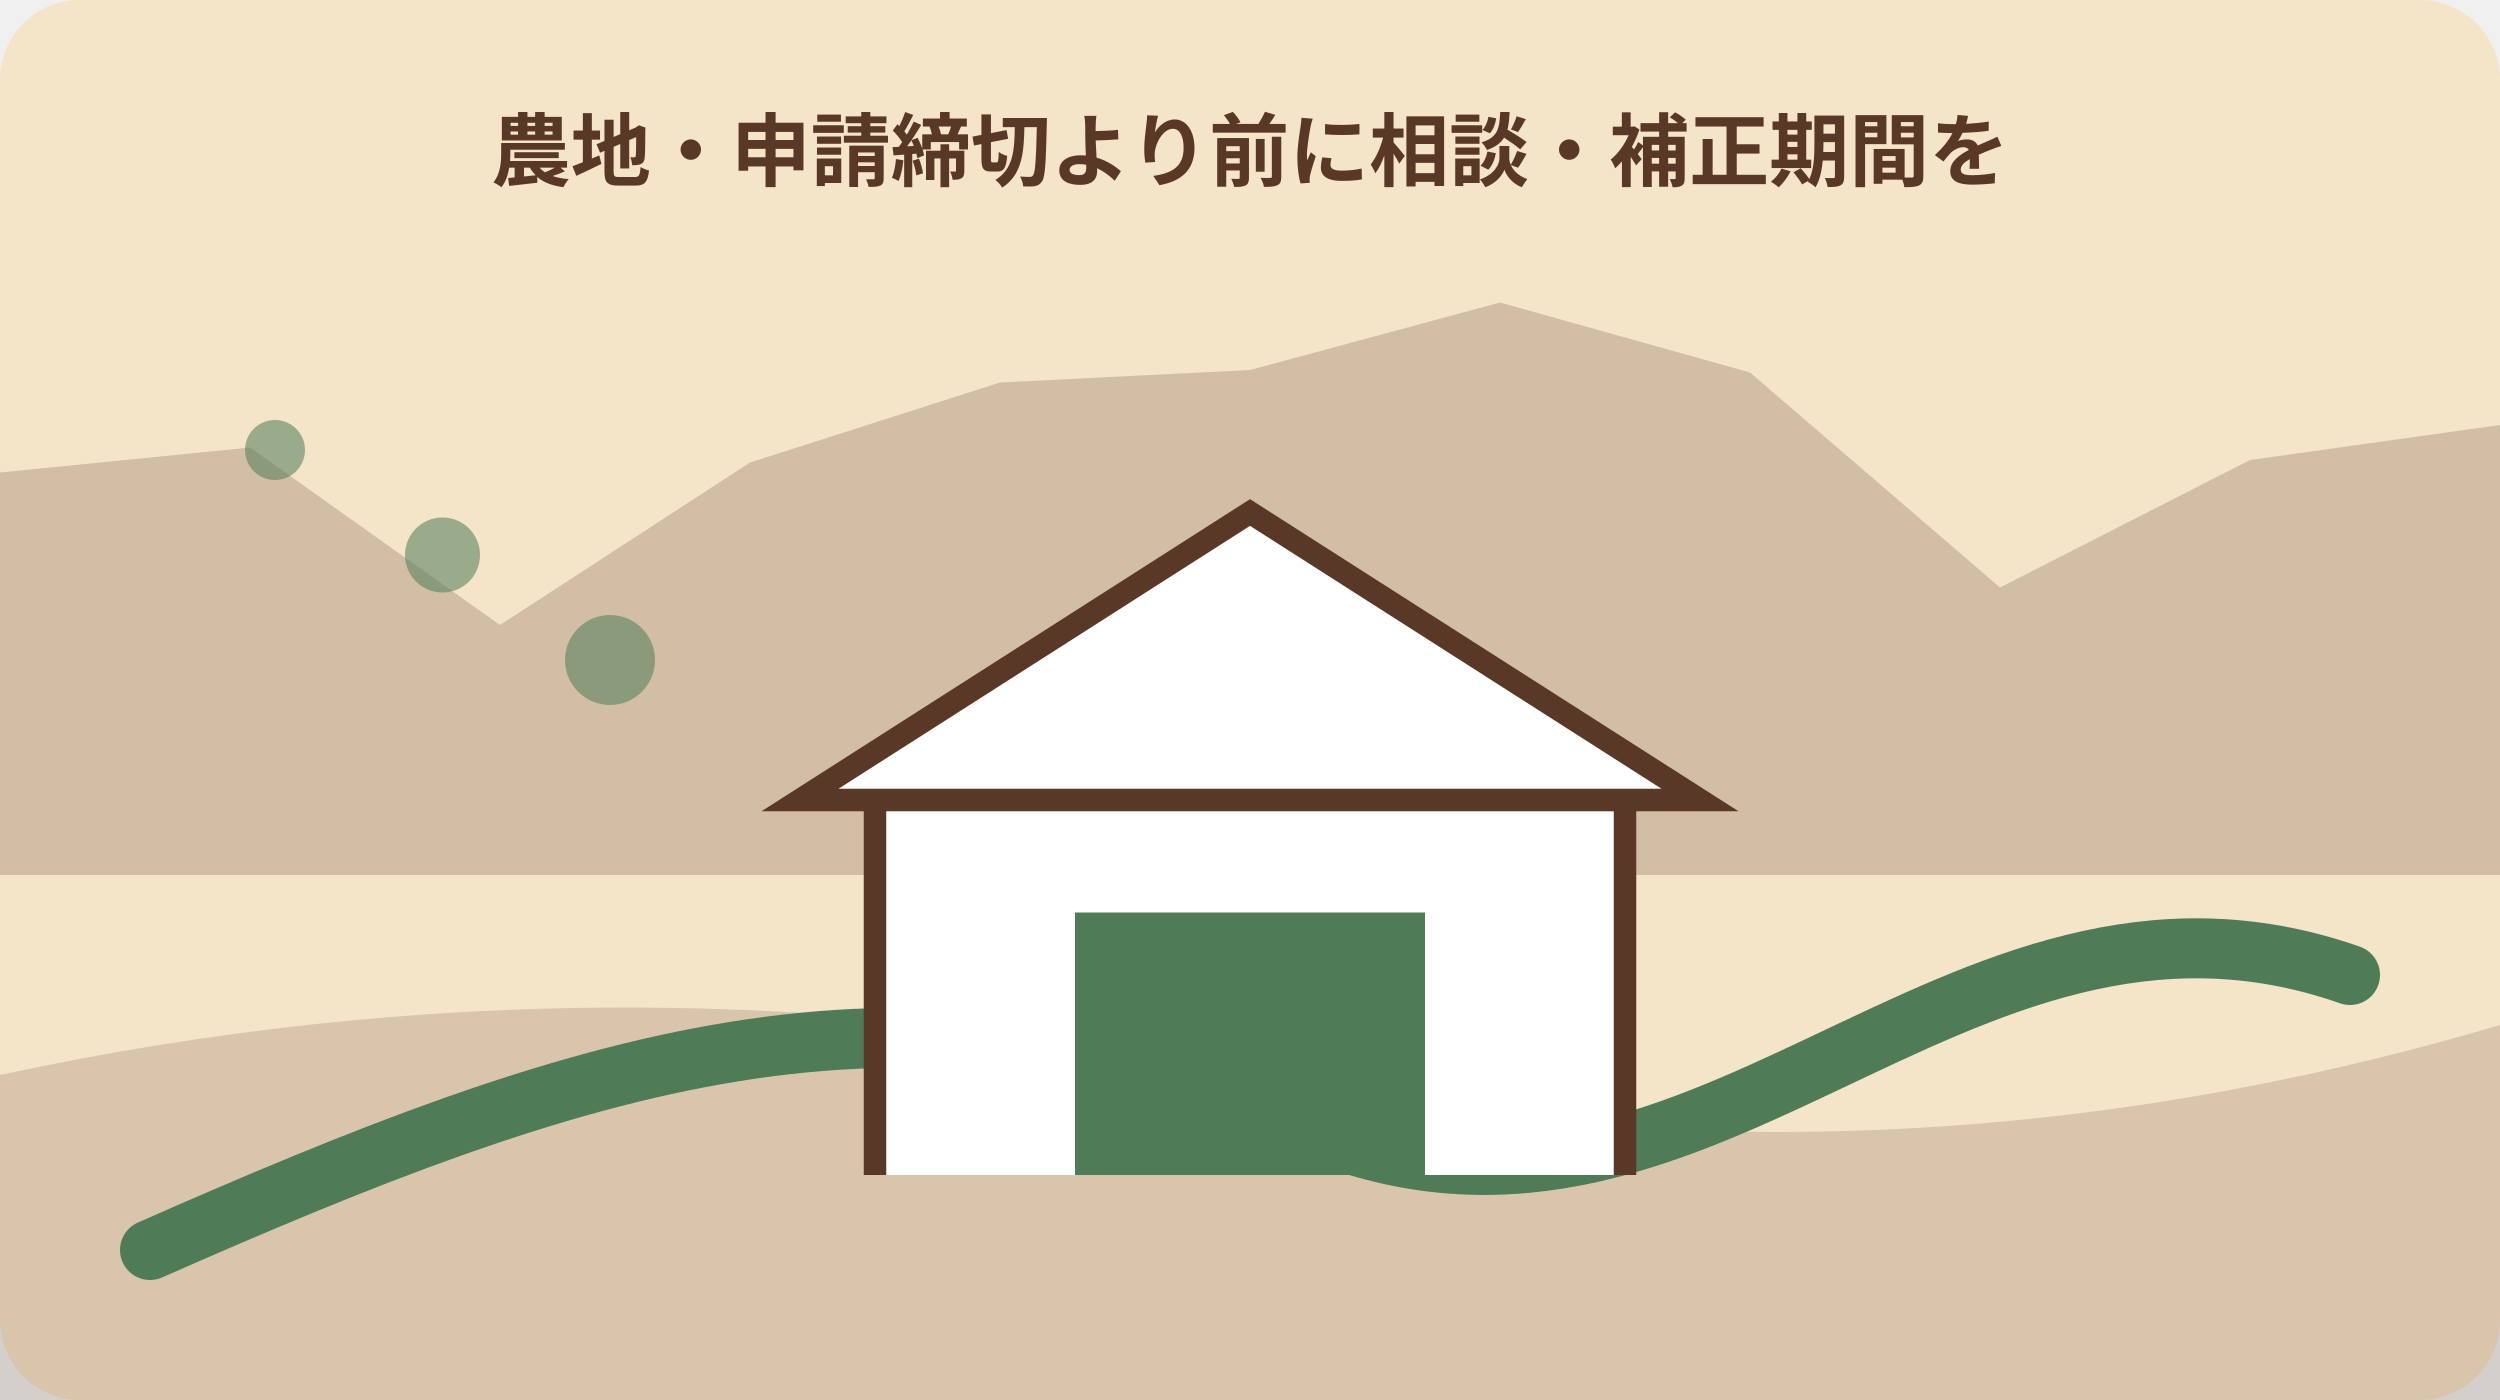
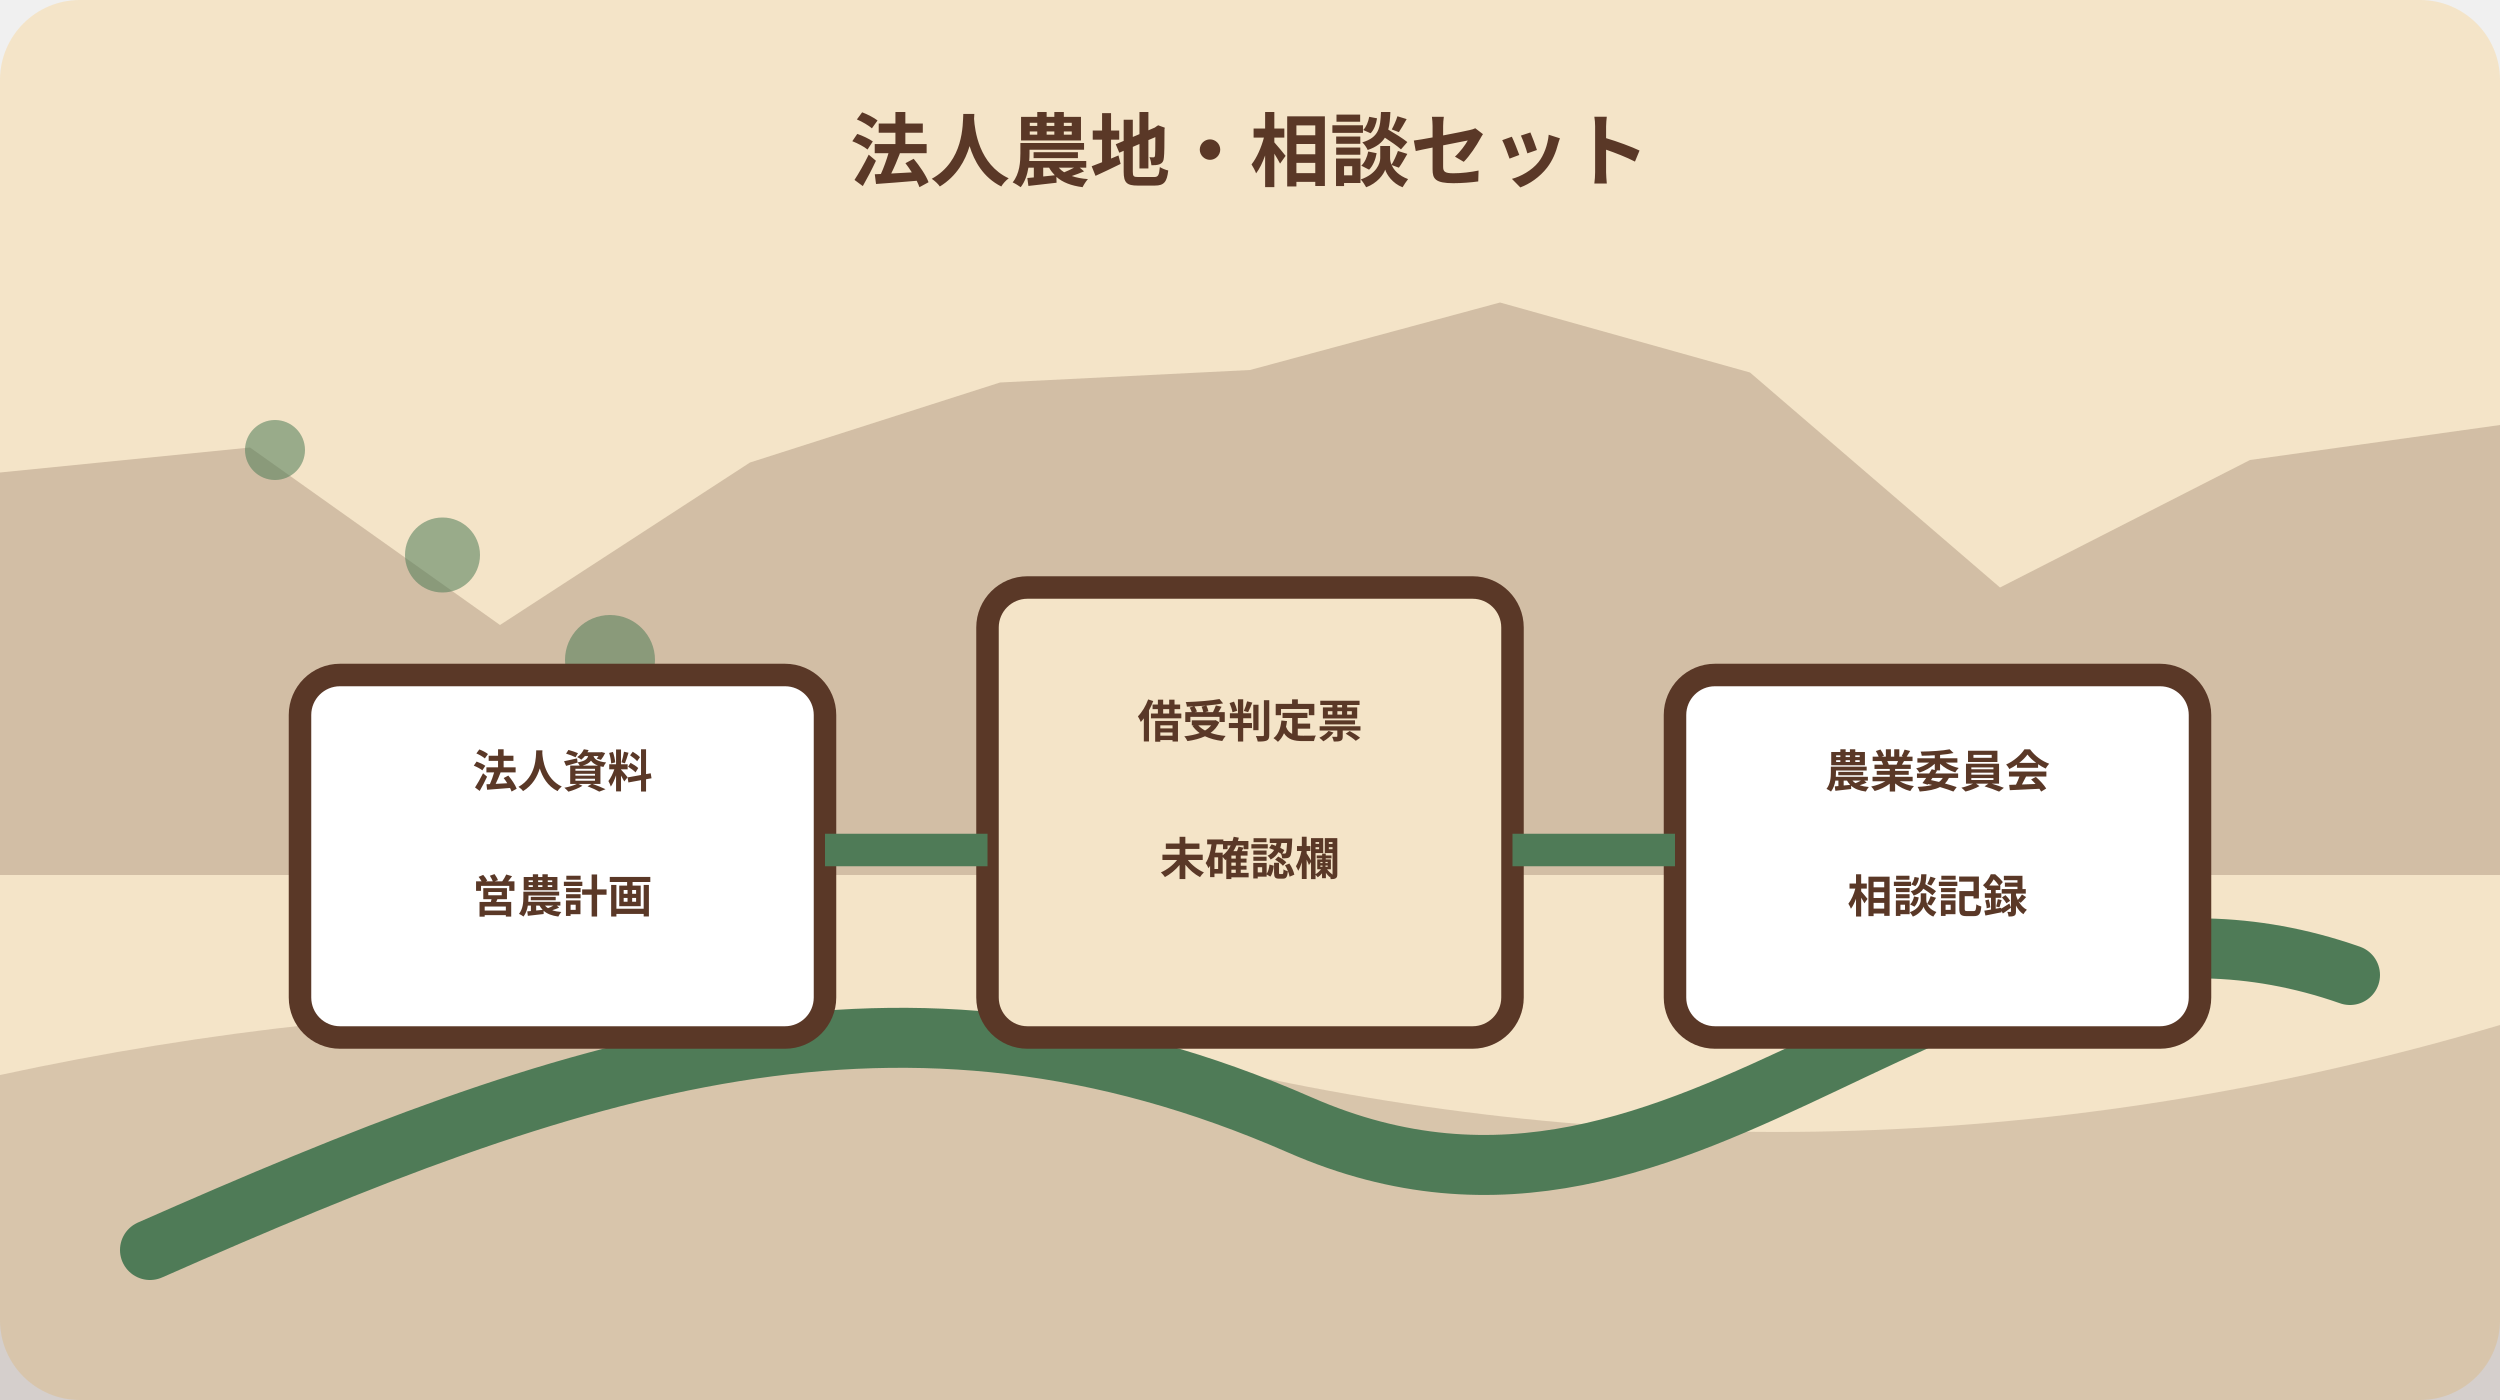
<svg xmlns="http://www.w3.org/2000/svg" width="1000" height="560" viewBox="0 0 1000 560" role="img" aria-labelledby="title desc" data-illustration="mori-editorial" data-topic-id="164" data-scene-index="3">
  <rect width="1000" height="560" rx="32" fill="#f4e4c8" />
  <polygon points="0,189 100,179 200,250 300,185 400,153 500,148 600,121 700,149 800,235 900,184 1000,170 1000,350 0,350" fill="#5a3827" opacity=".22" />
  <path d="M0 430 Q250 376 500 430 T1000 410 V560 H0Z" fill="#5a3827" opacity=".18" />
  <path d="M60 500 C230 425 360 380 520 450 S780 334 940 390" fill="none" stroke="#4f7b57" stroke-width="24" stroke-linecap="round" />
  <circle cx="110" cy="180" r="12" fill="#4f7b57" opacity=".55" />
  <circle cx="177" cy="222" r="15" fill="#4f7b57" opacity=".55" />
  <circle cx="244" cy="264" r="18" fill="#4f7b57" opacity=".55" />
-   <g data-scene="culture">
-     <path d="M350 470V320h300v150M320 320h360L500 205Z" fill="#fff" stroke="#5a3827" stroke-width="9" />
-     <path d="M430 470V365h140v105" fill="#4f7b57" />
+   <g data-scene="corporate-farmland-consultation-route">
+     <rect x="120" y="270" width="210" height="145" rx="16" fill="#fff" stroke="#5a3827" stroke-width="9" />
+     <rect x="395" y="235" width="210" height="180" rx="16" fill="#f4e4c8" stroke="#5a3827" stroke-width="9" />
+     <rect x="670" y="270" width="210" height="145" rx="16" fill="#fff" stroke="#5a3827" stroke-width="9" />
+     <path d="M330 340h65M605 340h65" stroke="#4f7b57" stroke-width="13" />
+     <g font-family="sans-serif" font-size="18" font-weight="700" fill="#5a3827" text-anchor="middle">
+       <text x="225" y="315">法人資料</text>
+       <text x="225" y="365">営農計画</text>
+       <text x="500" y="295">借受判定票</text>
+       <text x="500" y="350">未確認欄</text>
+       <text x="775" y="315">農業委員会</text>
+       <text x="775" y="365">相談記録</text>
+     </g>
  </g>
-   <text x="500" y="72" text-anchor="middle" font-family="sans-serif" font-size="32" font-weight="700" fill="#5a3827">農地・申請締切より前に相談・補正期間を</text>
+   <text x="500" y="72" text-anchor="middle" font-family="sans-serif" font-size="32" font-weight="700" fill="#5a3827">法人農地・相談セット</text>
</svg>
